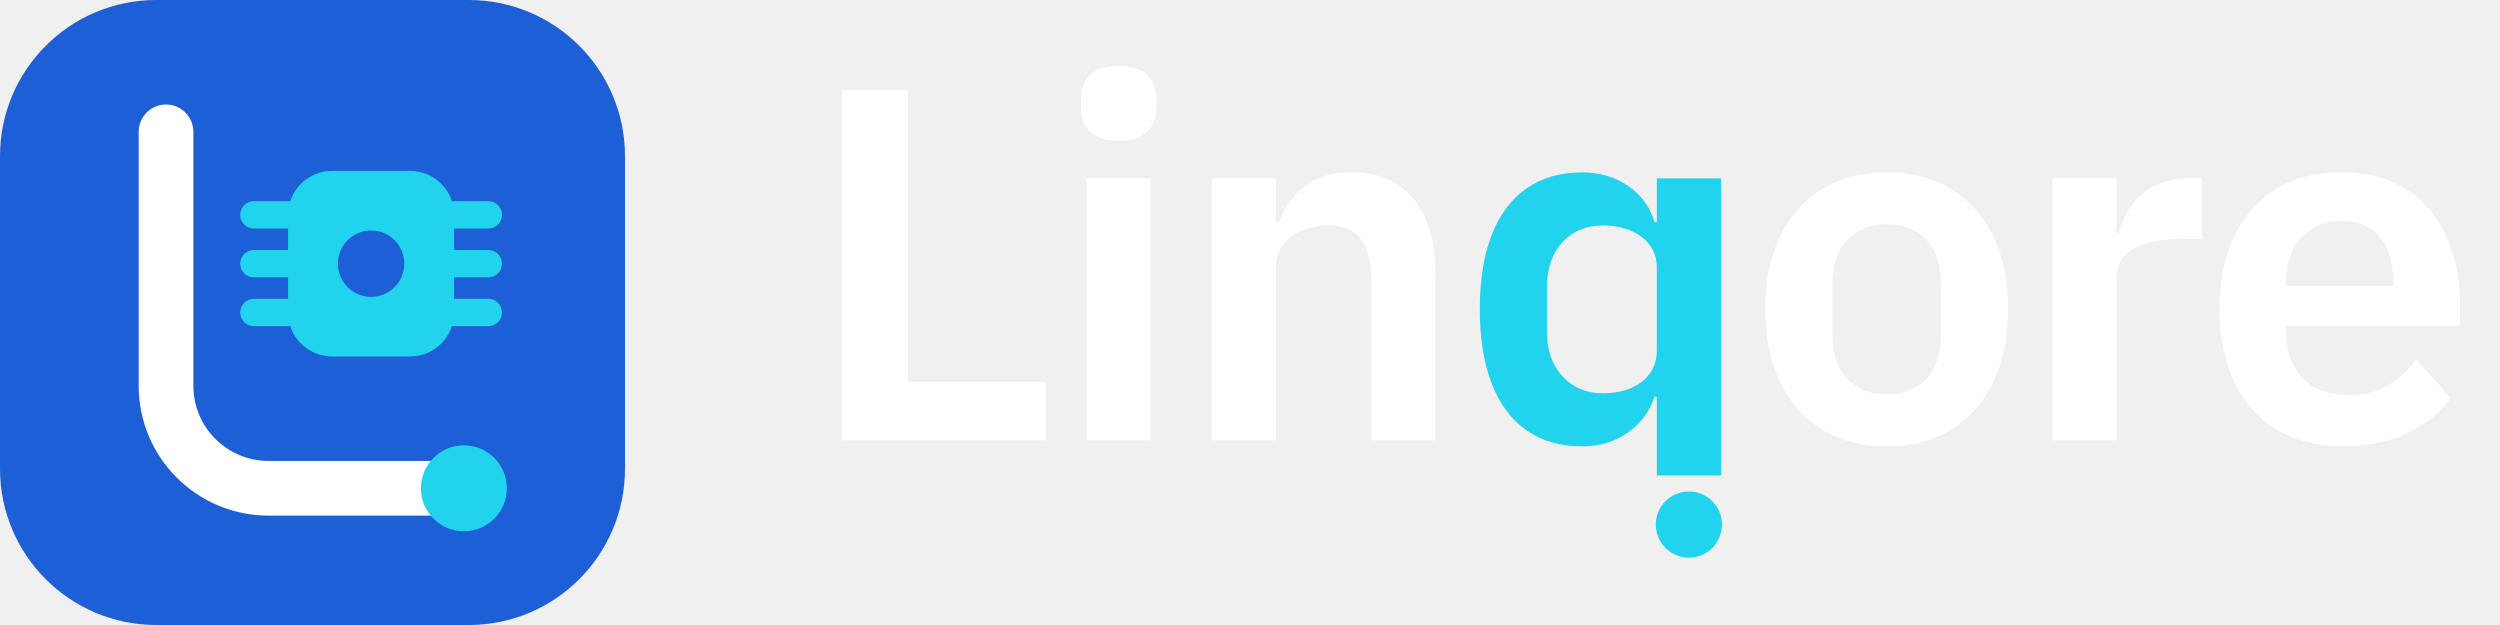
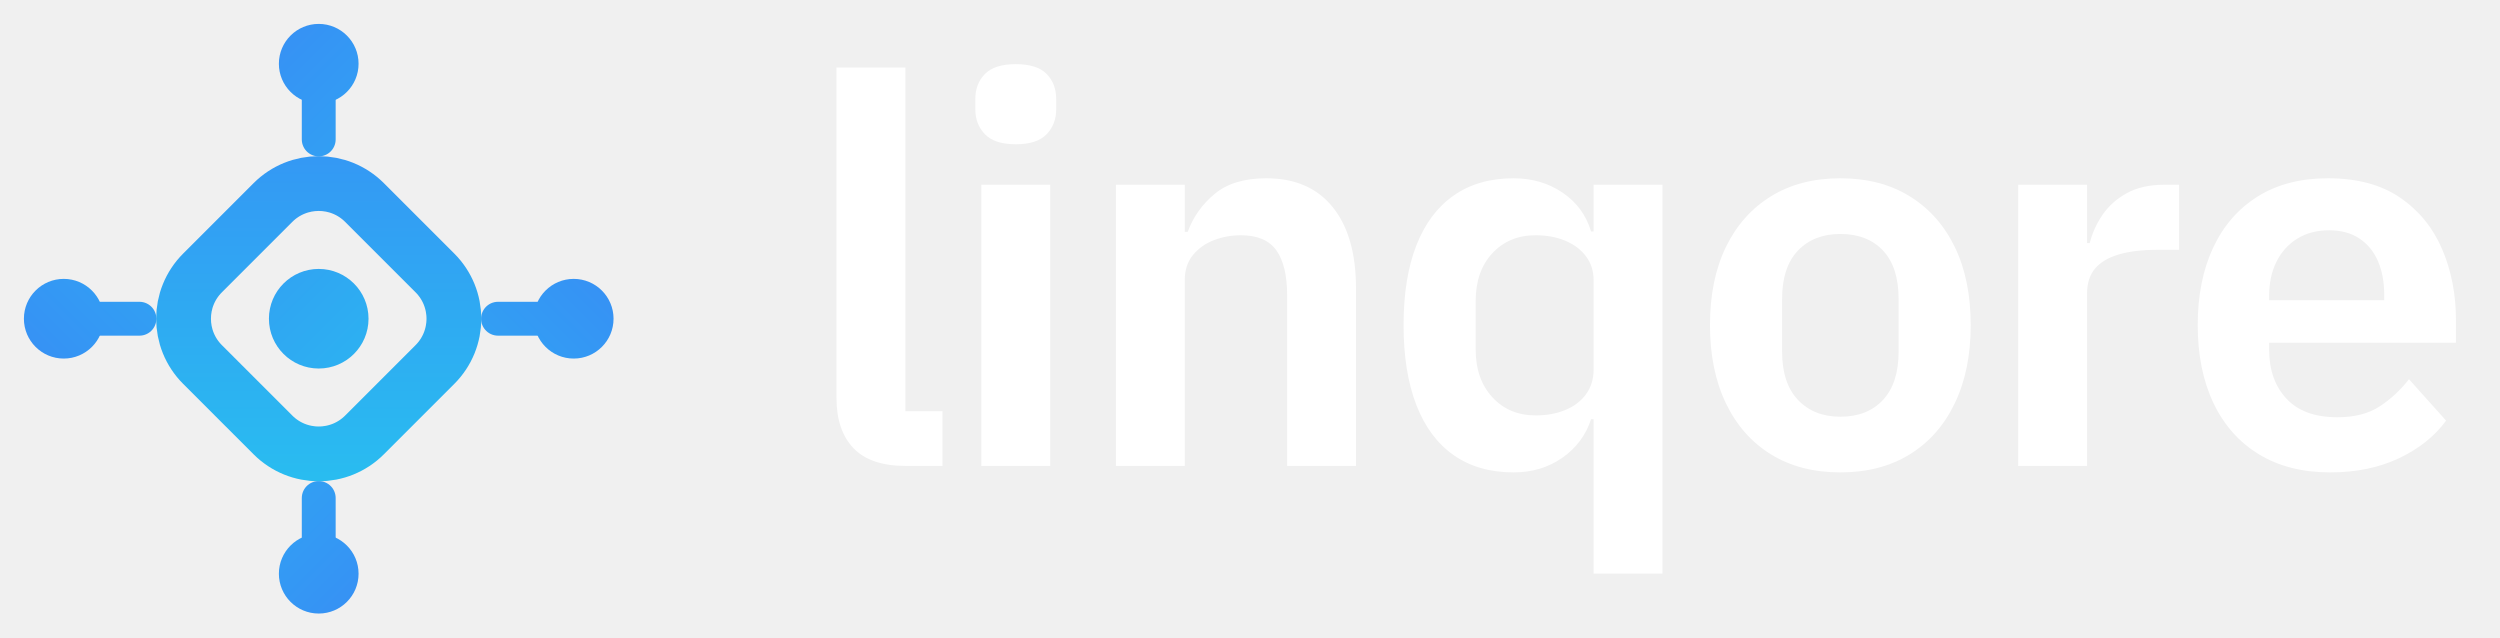
- <svg xmlns="http://www.w3.org/2000/svg" viewBox="0 0 256 64" width="256" height="64">
+ <svg xmlns="http://www.w3.org/2000/svg" viewBox="0 0 251 64" width="251" height="64">
  <g transform="translate(0.00 0.00) scale(1)">
-     <rect width="64" height="64" rx="16" fill="#1D5FD6" />
-     <path d="M17 13.5v26a10.5 10.5 0 0 0 10.5 10.5H46" fill="none" stroke="#FFFFFF" stroke-width="5.6" stroke-linecap="round" />
-     <path d="M26 22h3.5M26 27h3.5M26 32h3.5M46.5 22h3.5M46.5 27h3.5M46.5 32h3.5" stroke="#22D3EE" stroke-width="2.8" stroke-linecap="round" />
-     <rect x="29.5" y="17.5" width="17" height="19" rx="4.5" fill="#22D3EE" />
-     <circle cx="38" cy="27" r="3.4" fill="#1D5FD6" />
-     <circle cx="47.5" cy="50" r="4.4" fill="#22D3EE" />
+     <defs>
+       <linearGradient id="lg2" gradientUnits="userSpaceOnUse" x1="6" y1="6" x2="58" y2="58">
+         <stop offset="0" stop-color="#3B82F6" />
+         <stop offset="1" stop-color="#22D3EE" />
+       </linearGradient>
+     </defs>
+     <rect x="20.5" y="20.5" width="23" height="23" rx="6.5" fill="none" stroke="url(#lg2)" stroke-width="5.5" transform="rotate(45 32 32)" />
+     <circle cx="32" cy="32" r="5" fill="url(#lg2)" />
+     <path d="M32 14V8.6" stroke="url(#lg2)" stroke-width="3.4" stroke-linecap="round" transform="rotate(0 32 32)" />
+     <circle cx="32" cy="6.4" r="4" fill="url(#lg2)" transform="rotate(0 32 32)" />
+     <path d="M32 14V8.6" stroke="url(#lg2)" stroke-width="3.4" stroke-linecap="round" transform="rotate(90 32 32)" />
+     <circle cx="32" cy="6.4" r="4" fill="url(#lg2)" transform="rotate(90 32 32)" />
+     <path d="M32 14V8.6" stroke="url(#lg2)" stroke-width="3.4" stroke-linecap="round" transform="rotate(180 32 32)" />
+     <circle cx="32" cy="6.4" r="4" fill="url(#lg2)" transform="rotate(180 32 32)" />
+     <path d="M32 14V8.6" stroke="url(#lg2)" stroke-width="3.4" stroke-linecap="round" transform="rotate(270 32 32)" />
+     <circle cx="32" cy="6.4" r="4" fill="url(#lg2)" transform="rotate(270 32 32)" />
  </g>
-   <g transform="translate(82.00 45.09) scale(0.05135)">
-     <path fill="#FFFFFF" d="M488.805 0.0H81.72V-698.0H213.661V-117.006H488.805Z" />
-     <path fill="#FFFFFF" d="M633.69 -597.519Q594.59 -597.519 576.597 -616.012Q558.605 -634.504 558.605 -662.26V-681.605Q558.605 -710.065 576.597 -728.205Q594.59 -746.345 633.69 -746.345Q673.086 -746.345 690.931 -728.205Q708.776 -710.065 708.776 -681.605V-662.26Q708.776 -634.504 690.931 -616.012Q673.086 -597.519 633.69 -597.519ZM569.72 0.0V-522.345H697.661V0.0Z" />
-     <path fill="#FFFFFF" d="M947.661 0.0H819.72V-522.345H947.661V-434.82H953.071Q968.546 -476.705 1003.398 -505.525Q1038.251 -534.345 1099.071 -534.345Q1179.071 -534.345 1222.398 -480.818Q1265.726 -427.29 1265.726 -329.59V0.0H1137.785V-317.0Q1137.785 -372.351 1117.802 -400.428Q1097.82 -428.504 1051.805 -428.504Q1025.571 -428.504 1001.796 -419.414Q978.021 -410.324 962.841 -391.749Q947.661 -373.173 947.661 -345.31Z" />
-     <clipPath id="qc2">
-       <rect x="-1000" y="-2000" width="5348" height="2070" />
-     </clipPath>
-     <path clip-path="url(#qc2)" fill="#22D3EE" d="M1707.08 200.0V-86.82H1702.375Q1687.835 -42.345 1648.925 -15.173Q1610.015 12.0 1558.425 12.0Q1493.015 12.0 1447.277 -19.942Q1401.54 -51.885 1377.802 -113.237Q1354.065 -174.59 1354.065 -261.525Q1354.065 -348.755 1377.802 -409.608Q1401.54 -470.46 1447.277 -502.403Q1493.015 -534.345 1558.425 -534.345Q1610.015 -534.345 1649.367 -507.673Q1688.72 -481.0 1702.375 -435.525H1707.08V-522.345H1835.021V200.0ZM1599.46 -93.841Q1630.115 -93.841 1654.475 -103.873Q1678.835 -113.906 1692.957 -133.176Q1707.08 -152.445 1707.08 -179.1V-345.015Q1707.08 -370.49 1692.957 -389.317Q1678.835 -408.144 1654.475 -418.324Q1630.115 -428.504 1599.46 -428.504Q1550.086 -428.504 1519.046 -395.17Q1488.006 -361.835 1488.006 -306.23V-216.115Q1488.006 -161.215 1519.046 -127.528Q1550.086 -93.841 1599.46 -93.841Z" />
-     <circle cx="1771" cy="168" r="66" fill="#22D3EE" />
-     <path fill="#FFFFFF" d="M2165.41 12.0Q2090.77 12.0 2036.507 -21.5Q1982.245 -55.0 1952.745 -116.558Q1923.245 -178.115 1923.245 -261.525Q1923.245 -345.64 1952.745 -406.493Q1982.245 -467.345 2036.507 -500.845Q2090.77 -534.345 2165.41 -534.345Q2240.05 -534.345 2294.313 -500.845Q2348.575 -467.345 2378.075 -406.493Q2407.575 -345.64 2407.575 -261.525Q2407.575 -178.115 2378.075 -116.558Q2348.575 -55.0 2294.313 -21.5Q2240.05 12.0 2165.41 12.0ZM2165.41 -91.431Q2215.605 -91.431 2244.619 -122.618Q2273.634 -153.805 2273.634 -212.54V-309.805Q2273.634 -369.245 2244.619 -400.08Q2215.605 -430.914 2165.41 -430.914Q2116.215 -430.914 2086.701 -400.08Q2057.186 -369.245 2057.186 -309.805V-212.54Q2057.186 -153.805 2086.701 -122.618Q2116.215 -91.431 2165.41 -91.431Z" />
-     <path fill="#FFFFFF" d="M2623.661 0.0H2495.72V-522.345H2623.661V-413.95H2628.661Q2635.546 -441.77 2652.431 -466.442Q2669.316 -491.115 2697.553 -506.73Q2725.791 -522.345 2767.086 -522.345H2794.561V-401.454H2754.611Q2711.611 -401.454 2682.373 -392.774Q2653.136 -384.094 2638.398 -366.504Q2623.661 -348.914 2623.661 -319.684Z" />
-     <path fill="#FFFFFF" d="M3075.345 12.0Q2998.295 12.0 2943.122 -21.5Q2887.95 -55.0 2858.597 -116.558Q2829.245 -178.115 2829.245 -261.525Q2829.245 -344.23 2857.892 -405.435Q2886.54 -466.64 2940.655 -500.493Q2994.77 -534.345 3071.115 -534.345Q3152.805 -534.345 3205.273 -498.32Q3257.74 -462.295 3283.33 -402.475Q3308.92 -342.655 3308.92 -271.065V-228.835H2961.891V-216.115Q2961.891 -159.69 2993.931 -125.061Q3025.971 -90.431 3088.805 -90.431Q3136.395 -90.431 3167.255 -110.611Q3198.115 -130.791 3221.64 -161.1L3290.625 -84.144Q3258.575 -40.605 3203.108 -14.302Q3147.64 12.0 3075.345 12.0ZM3073.23 -437.734Q3039.395 -437.734 3014.356 -422.317Q2989.316 -406.9 2975.603 -379.507Q2961.891 -352.115 2961.891 -315.575V-307.87H3175.684V-317.46Q3175.684 -353.59 3163.972 -380.54Q3152.26 -407.49 3129.367 -422.612Q3106.475 -437.734 3073.23 -437.734Z" />
+   <g transform="translate(80.00 46.78) scale(0.05405)">
+     <path fill="#FFFFFF" d="M270.611 0.0H202.431Q136.755 0.0 105.237 -33.018Q73.72 -66.035 73.72 -126.006V-740.0H201.661V-101.726H270.611Z" />
+     <path fill="#FFFFFF" d="M406.69 -597.519Q367.59 -597.519 349.597 -616.012Q331.605 -634.504 331.605 -662.26V-681.605Q331.605 -710.065 349.597 -728.205Q367.59 -746.345 406.69 -746.345Q446.086 -746.345 463.931 -728.205Q481.776 -710.065 481.776 -681.605V-662.26Q481.776 -634.504 463.931 -616.012Q446.086 -597.519 406.69 -597.519ZM342.72 0.0V-522.345H470.661V0.0Z" />
+     <path fill="#FFFFFF" d="M720.661 0.0H592.72V-522.345H720.661V-434.82H726.071Q741.546 -476.705 776.398 -505.525Q811.251 -534.345 872.071 -534.345Q952.071 -534.345 995.398 -480.818Q1038.726 -427.29 1038.726 -329.59V0.0H910.785V-317.0Q910.785 -372.351 890.802 -400.428Q870.82 -428.504 824.805 -428.504Q798.571 -428.504 774.796 -419.414Q751.021 -410.324 735.841 -391.749Q720.661 -373.173 720.661 -345.31Z" />
+     <path fill="#FFFFFF" d="M1480.08 200.0V-86.82H1475.375Q1460.835 -42.345 1421.925 -15.173Q1383.015 12.0 1331.425 12.0Q1266.015 12.0 1220.277 -19.942Q1174.54 -51.885 1150.802 -113.237Q1127.065 -174.59 1127.065 -261.525Q1127.065 -348.755 1150.802 -409.608Q1174.54 -470.46 1220.277 -502.403Q1266.015 -534.345 1331.425 -534.345Q1383.015 -534.345 1422.367 -507.673Q1461.72 -481.0 1475.375 -435.525H1480.08V-522.345H1608.021V200.0ZM1372.46 -93.841Q1403.115 -93.841 1427.475 -103.873Q1451.835 -113.906 1465.957 -133.176Q1480.08 -152.445 1480.08 -179.1V-345.015Q1480.08 -370.49 1465.957 -389.317Q1451.835 -408.144 1427.475 -418.324Q1403.115 -428.504 1372.46 -428.504Q1323.086 -428.504 1292.046 -395.17Q1261.006 -361.835 1261.006 -306.23V-216.115Q1261.006 -161.215 1292.046 -127.528Q1323.086 -93.841 1372.46 -93.841Z" />
+     <path fill="#FFFFFF" d="M1938.41 12.0Q1863.77 12.0 1809.507 -21.5Q1755.245 -55.0 1725.745 -116.558Q1696.245 -178.115 1696.245 -261.525Q1696.245 -345.64 1725.745 -406.493Q1755.245 -467.345 1809.507 -500.845Q1863.77 -534.345 1938.41 -534.345Q2013.05 -534.345 2067.313 -500.845Q2121.575 -467.345 2151.075 -406.493Q2180.575 -345.64 2180.575 -261.525Q2180.575 -178.115 2151.075 -116.558Q2121.575 -55.0 2067.313 -21.5Q2013.05 12.0 1938.41 12.0ZM1938.41 -91.431Q1988.605 -91.431 2017.619 -122.618Q2046.634 -153.805 2046.634 -212.54V-309.805Q2046.634 -369.245 2017.619 -400.08Q1988.605 -430.914 1938.41 -430.914Q1889.215 -430.914 1859.701 -400.08Q1830.186 -369.245 1830.186 -309.805V-212.54Q1830.186 -153.805 1859.701 -122.618Q1889.215 -91.431 1938.41 -91.431Z" />
+     <path fill="#FFFFFF" d="M2396.661 0.0H2268.72V-522.345H2396.661V-413.95H2401.661Q2408.546 -441.77 2425.431 -466.442Q2442.316 -491.115 2470.553 -506.73Q2498.791 -522.345 2540.086 -522.345H2567.561V-401.454H2527.611Q2484.611 -401.454 2455.373 -392.774Q2426.136 -384.094 2411.398 -366.504Q2396.661 -348.914 2396.661 -319.684Z" />
+     <path fill="#FFFFFF" d="M2848.345 12.0Q2771.295 12.0 2716.122 -21.5Q2660.95 -55.0 2631.597 -116.558Q2602.245 -178.115 2602.245 -261.525Q2602.245 -344.23 2630.892 -405.435Q2659.54 -466.64 2713.655 -500.493Q2767.77 -534.345 2844.115 -534.345Q2925.805 -534.345 2978.273 -498.32Q3030.74 -462.295 3056.33 -402.475Q3081.92 -342.655 3081.92 -271.065V-228.835H2734.891V-216.115Q2734.891 -159.69 2766.931 -125.061Q2798.971 -90.431 2861.805 -90.431Q2909.395 -90.431 2940.255 -110.611Q2971.115 -130.791 2994.64 -161.1L3063.625 -84.144Q3031.575 -40.605 2976.108 -14.302Q2920.64 12.0 2848.345 12.0ZM2846.23 -437.734Q2812.395 -437.734 2787.356 -422.317Q2762.316 -406.9 2748.603 -379.507Q2734.891 -352.115 2734.891 -315.575V-307.87H2948.684V-317.46Q2948.684 -353.59 2936.972 -380.54Q2925.26 -407.49 2902.367 -422.612Q2879.475 -437.734 2846.23 -437.734Z" />
  </g>
</svg>
